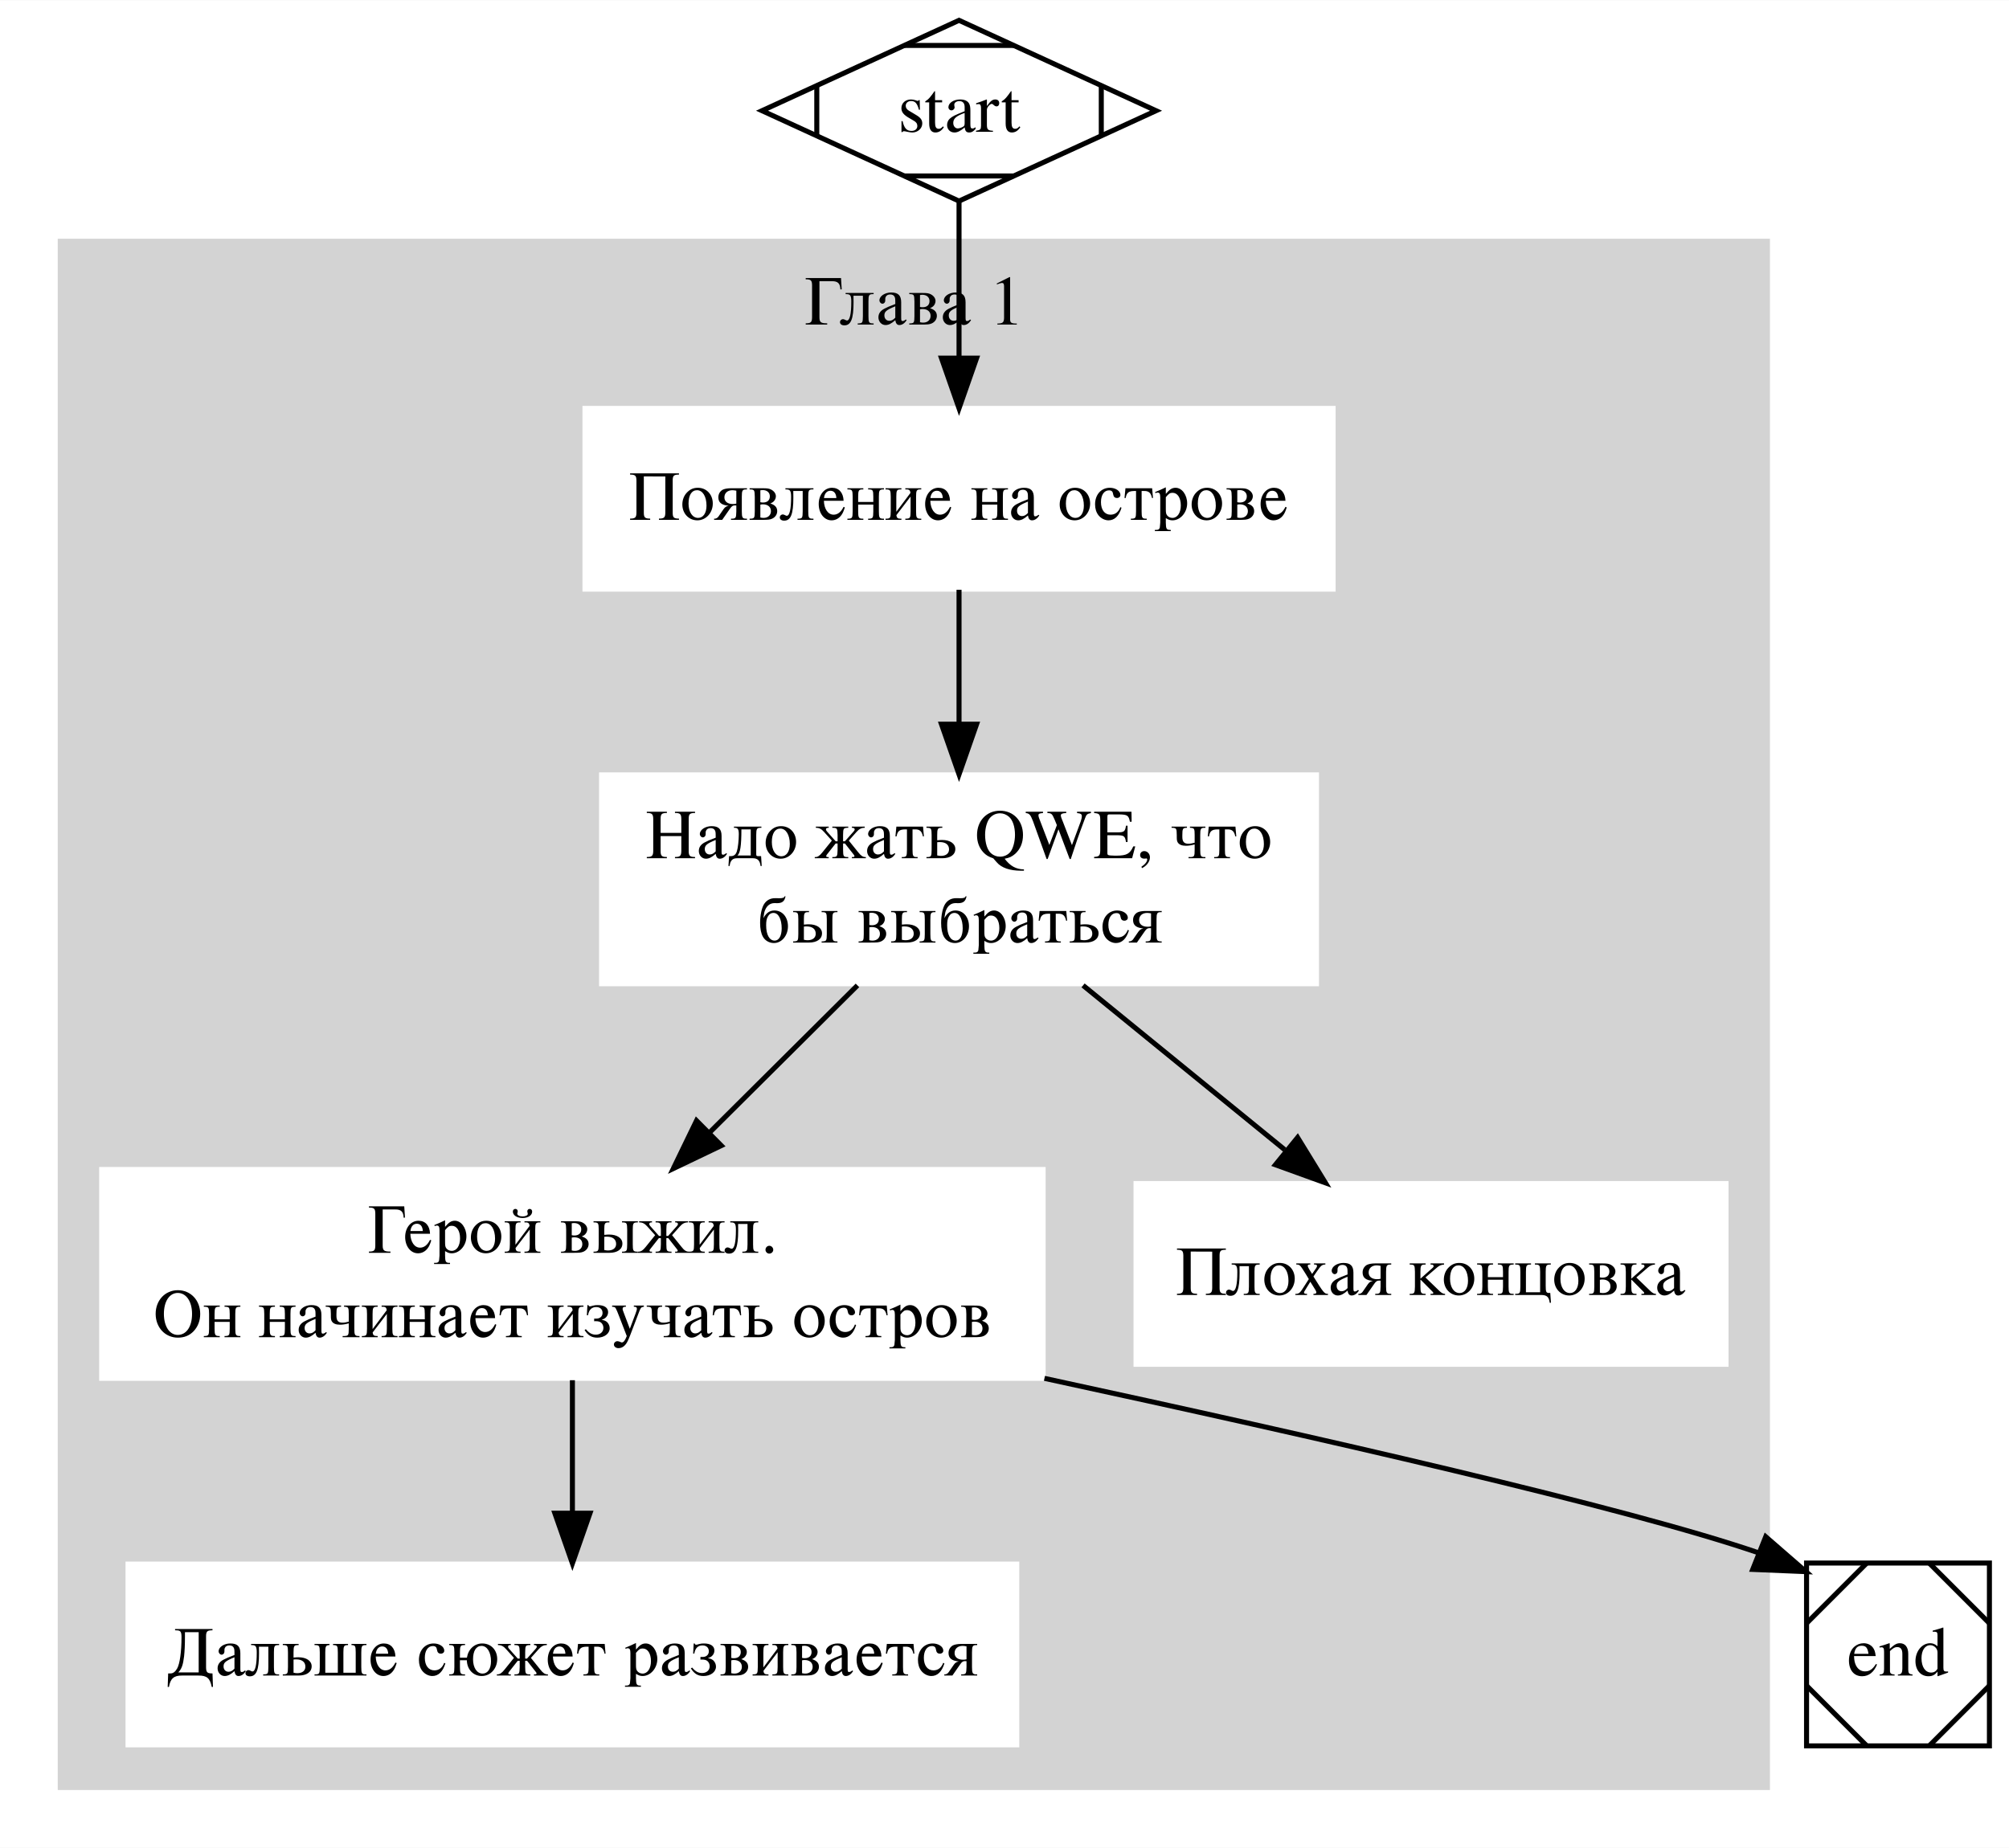
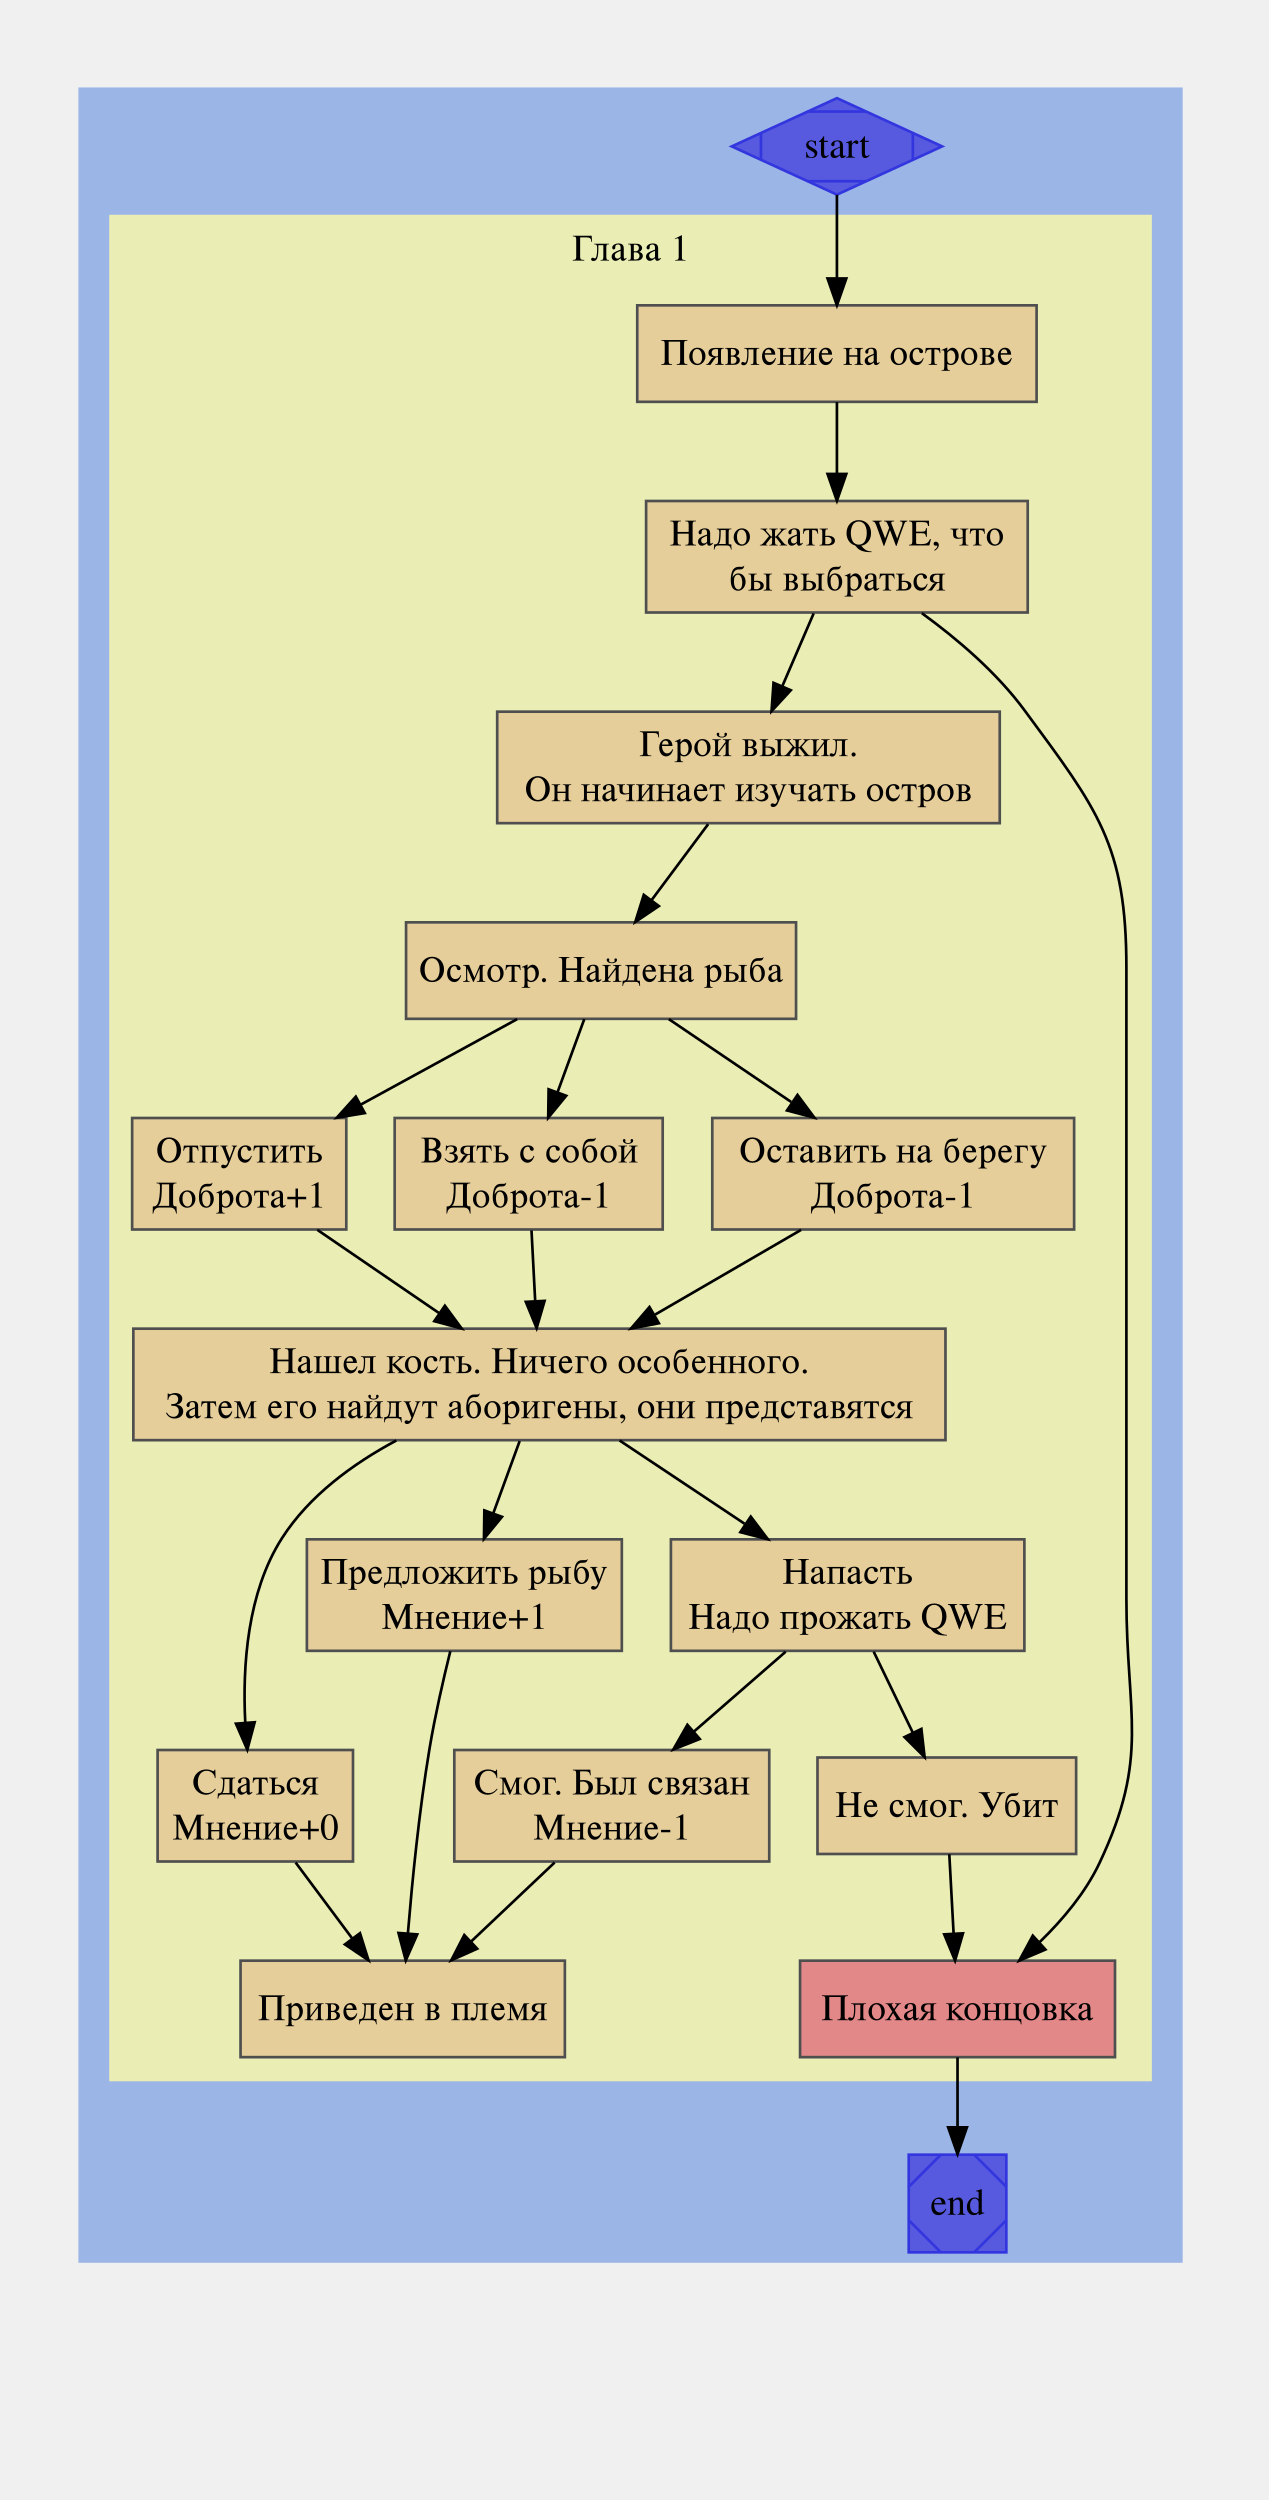
- <svg xmlns="http://www.w3.org/2000/svg" width="400pt" height="368pt" viewBox="0.00 0.00 400.11 368.00">
-   <g id="graph0" class="graph" transform="translate(4,364) scale(1)" data-name="G">
-     <polygon fill="white" stroke="transparent" points="-4,4 -4,-364 396.11,-364 396.11,4 -4,4" style="" />
+ <svg xmlns="http://www.w3.org/2000/svg" width="412pt" height="812pt" viewBox="0.00 0.00 412.00 811.61">
+   <g id="graph0" class="graph" transform="translate(28.94711,731.2684) scale(0.8705506)" data-name="G">
+     <polygon fill="#9ab5e6" stroke="transparent" points="-4,4 -4,-807.61 408,-807.61 408,4 -4,4" style="" />
    <g id="clust1" class="cluster" data-name="cluster_0">
-       <polygon fill="lightgrey" stroke="lightgrey" points="8,-8 8,-316 348,-316 348,-8 8,-8" style="" />
-       <text text-anchor="middle" x="178" y="-299.4" font-family="Times,serif" font-size="14.00" style="">Глава 1</text>
+       <polygon fill="#eaeeb5" stroke="#eaeeb5" points="8,-64.21 8,-759.61 396,-759.61 396,-64.21 8,-64.21" style="" />
+       <text text-anchor="middle" x="202" y="-743.01" font-family="Times,serif" font-size="14.00" style="">Глава 1</text>
    </g>
    <g id="node1" class="node" pointer-events="visible" data-name="a1">
-       <polygon fill="white" stroke="white" points="112.5,-246.7 112.5,-282.7 261.5,-282.7 261.5,-246.7 112.5,-246.7" style="" />
-       <text text-anchor="middle" x="187" y="-260.5" font-family="Times,serif" font-size="14.00" style="">Появление на острове</text>
+       <polygon fill="#e6ce9a" stroke="#4f4f4f" points="204.5,-690.31 204.5,-726.31 353.5,-726.31 353.5,-690.31 204.5,-690.31" style="" />
+       <text text-anchor="middle" x="279" y="-704.11" font-family="Times,serif" font-size="14.00" style="">Появление на острове</text>
    </g>
    <g id="node2" class="node" pointer-events="visible" data-name="a2">
-       <polygon fill="white" stroke="white" points="115.81,-168.1 115.81,-209.7 258.19,-209.7 258.19,-168.1 115.81,-168.1" style="" />
-       <text text-anchor="middle" x="187" y="-193.1" font-family="Times,serif" font-size="14.00" style="">Надо жать QWE, что </text>
-       <text text-anchor="middle" x="187" y="-176.3" font-family="Times,serif" font-size="14.00" style="">бы выбраться</text>
+       <polygon fill="#e6ce9a" stroke="#4f4f4f" points="207.81,-611.71 207.81,-653.31 350.19,-653.31 350.19,-611.71 207.81,-611.71" style="" />
+       <text text-anchor="middle" x="279" y="-636.71" font-family="Times,serif" font-size="14.00" style="">Надо жать QWE, что </text>
+       <text text-anchor="middle" x="279" y="-619.91" font-family="Times,serif" font-size="14.00" style="">бы выбраться</text>
    </g>
    <g id="edge1" class="edge" data-name="a1-&gt;a2">
-       <path fill="none" stroke="black" d="M187,-246.58C187,-238.69 187,-229.08 187,-220.03" style="" />
-       <polygon fill="black" stroke="black" points="190.5,-219.8 187,-209.8 183.5,-219.8 190.5,-219.8" style="" />
+       <path fill="none" stroke="black" d="M279,-690.2C279,-682.3 279,-672.69 279,-663.64" style="" />
+       <polygon fill="black" stroke="black" points="282.5,-663.41 279,-653.41 275.5,-663.41 282.5,-663.41" style="" />
    </g>
    <g id="node3" class="node" pointer-events="visible" data-name="a3">
-       <polygon fill="white" stroke="white" points="16.25,-89.5 16.25,-131.1 203.75,-131.1 203.75,-89.5 16.25,-89.5" style="" />
-       <text text-anchor="middle" x="110" y="-114.5" font-family="Times,serif" font-size="14.00" style="">Герой выжил. </text>
-       <text text-anchor="middle" x="110" y="-97.7" font-family="Times,serif" font-size="14.00" style="">Он начинает изучать остров</text>
+       <polygon fill="#e6ce9a" stroke="#4f4f4f" points="152.25,-533.11 152.25,-574.71 339.75,-574.71 339.75,-533.11 152.25,-533.11" style="" />
+       <text text-anchor="middle" x="246" y="-558.11" font-family="Times,serif" font-size="14.00" style="">Герой выжил. </text>
+       <text text-anchor="middle" x="246" y="-541.31" font-family="Times,serif" font-size="14.00" style="">Он начинает изучать остров</text>
    </g>
    <g id="edge2" class="edge" data-name="a2-&gt;a3">
-       <path fill="none" stroke="black" d="M166.77,-167.77C157.75,-158.8 146.99,-148.1 137.28,-138.43" style="" />
-       <polygon fill="black" stroke="black" points="139.65,-135.86 130.1,-131.29 134.72,-140.83 139.65,-135.86" style="" />
+       <path fill="none" stroke="black" d="M270.33,-611.39C266.77,-603.12 262.57,-593.38 258.68,-584.34" style="" />
+       <polygon fill="black" stroke="black" points="261.78,-582.7 254.61,-574.91 255.35,-585.47 261.78,-582.7" style="" />
    </g>
-     <g id="node5" class="node" pointer-events="visible" data-name="go">
-       <polygon fill="white" stroke="white" points="222.25,-92.3 222.25,-128.3 339.75,-128.3 339.75,-92.3 222.25,-92.3" style="" />
-       <text text-anchor="middle" x="281" y="-106.1" font-family="Times,serif" font-size="14.00" style="">Плохая концовка</text>
+     <g id="node15" class="node" pointer-events="visible" data-name="go">
+       <polygon fill="#e38888" stroke="#4f4f4f" points="265.25,-72.71 265.25,-108.71 382.75,-108.71 382.75,-72.71 265.25,-72.71" style="" />
+       <text text-anchor="middle" x="324" y="-86.51" font-family="Times,serif" font-size="14.00" style="">Плохая концовка</text>
    </g>
-     <g id="edge4" class="edge" data-name="a2-&gt;go">
-       <path fill="none" stroke="black" d="M211.7,-167.77C224.01,-157.74 238.99,-145.54 251.86,-135.04" style="" />
-       <polygon fill="black" stroke="black" points="254.43,-137.47 259.97,-128.44 250.01,-132.04 254.43,-137.47" style="" />
+     <g id="edge18" class="edge" data-name="a2-&gt;go">
+       <path fill="none" stroke="black" d="M310.69,-611.46C323.95,-601.81 338.64,-589.28 349,-575.21 376.24,-538.24 387,-525.04 387,-479.11 387,-479.11 387,-479.11 387,-244.11 387,-199.93 395.85,-185.17 377,-145.21 371.78,-134.15 363.29,-124.02 354.63,-115.63" style="" />
+       <polygon fill="black" stroke="black" points="356.79,-112.87 347.04,-108.72 352.08,-118.04 356.79,-112.87" style="" />
    </g>
    <g id="node4" class="node" pointer-events="visible" data-name="a4">
-       <polygon fill="white" stroke="white" points="21.5,-16.5 21.5,-52.5 198.5,-52.5 198.5,-16.5 21.5,-16.5" style="" />
-       <text text-anchor="middle" x="110" y="-30.3" font-family="Times,serif" font-size="14.00" style="">Дальше сюжет развивается</text>
+       <polygon fill="#e6ce9a" stroke="#4f4f4f" points="118.25,-460.11 118.25,-496.11 263.75,-496.11 263.75,-460.11 118.25,-460.11" style="" />
+       <text text-anchor="middle" x="191" y="-473.91" font-family="Times,serif" font-size="14.00" style="">Осмотр. Найдена рыба</text>
    </g>
    <g id="edge3" class="edge" data-name="a3-&gt;a4">
-       <path fill="none" stroke="black" d="M110,-89.13C110,-81 110,-71.5 110,-62.76" style="" />
-       <polygon fill="black" stroke="black" points="113.5,-62.64 110,-52.64 106.5,-62.64 113.5,-62.64" style="" />
+       <path fill="none" stroke="black" d="M230.97,-532.75C224.44,-523.99 216.73,-513.64 209.83,-504.38" style="" />
+       <polygon fill="black" stroke="black" points="212.56,-502.18 203.77,-496.25 206.94,-506.36 212.56,-502.18" style="" />
    </g>
-     <g id="node7" class="node" pointer-events="visible" data-name="end">
-       <polygon fill="none" stroke="black" points="392.21,-52.71 355.79,-52.71 355.79,-16.29 392.21,-16.29 392.21,-52.71" style="" />
-       <polyline fill="none" stroke="black" points="367.79,-52.71 355.79,-40.71 " style="" />
-       <polyline fill="none" stroke="black" points="355.79,-28.29 367.79,-16.29 " style="" />
-       <polyline fill="none" stroke="black" points="380.21,-16.29 392.21,-28.29 " style="" />
-       <polyline fill="none" stroke="black" points="392.21,-40.71 380.21,-52.71 " style="" />
-       <text text-anchor="middle" x="374" y="-30.3" font-family="Times,serif" font-size="14.00" style="">end</text>
+     <g id="node5" class="node" pointer-events="visible" data-name="a5">
+       <polygon fill="#e6ce9a" stroke="#4f4f4f" points="16.05,-381.51 16.05,-423.11 95.95,-423.11 95.95,-381.51 16.05,-381.51" style="" />
+       <text text-anchor="middle" x="56" y="-406.51" font-family="Times,serif" font-size="14.00" style="">Отпустить</text>
+       <text text-anchor="middle" x="56" y="-389.71" font-family="Times,serif" font-size="14.00" style="">Доброта+1</text>
    </g>
-     <g id="edge6" class="edge" data-name="a3-&gt;end">
-       <path fill="none" stroke="black" d="M204.01,-89.5C258.04,-77.81 319.83,-63.82 346.34,-54.71" style="" />
-       <polygon fill="black" stroke="black" points="347.66,-57.95 355.66,-51 345.07,-51.44 347.66,-57.95" style="" />
+     <g id="edge4" class="edge" data-name="a4-&gt;a5">
+       <path fill="none" stroke="black" d="M159.69,-460C142.34,-450.51 120.46,-438.55 101.28,-428.07" style="" />
+       <polygon fill="black" stroke="black" points="102.85,-424.94 92.4,-423.21 99.5,-431.08 102.85,-424.94" style="" />
    </g>
-     <g id="node6" class="node" pointer-events="visible" data-name="start">
-       <polygon fill="none" stroke="black" points="187,-360 147.76,-342 187,-324 226.24,-342 187,-360" style="" />
-       <polyline fill="none" stroke="black" points="158.67,-347 158.67,-337 " style="" />
-       <polyline fill="none" stroke="black" points="176.09,-329 197.91,-329 " style="" />
-       <polyline fill="none" stroke="black" points="215.33,-337 215.33,-347 " style="" />
-       <polyline fill="none" stroke="black" points="197.91,-355 176.09,-355 " style="" />
-       <text text-anchor="middle" x="187" y="-337.8" font-family="Times,serif" font-size="14.00" style="">start</text>
+     <g id="node6" class="node" pointer-events="visible" data-name="a6">
+       <polygon fill="#e6ce9a" stroke="#4f4f4f" points="114,-381.51 114,-423.11 214,-423.11 214,-381.51 114,-381.51" style="" />
+       <text text-anchor="middle" x="164" y="-406.51" font-family="Times,serif" font-size="14.00" style="">Взять с собой</text>
+       <text text-anchor="middle" x="164" y="-389.71" font-family="Times,serif" font-size="14.00" style="">Доброта-1</text>
    </g>
-     <g id="edge5" class="edge" data-name="start-&gt;a1">
-       <path fill="none" stroke="black" d="M187,-323.91C187,-314.77 187,-303.29 187,-292.94" style="" />
-       <polygon fill="black" stroke="black" points="190.5,-292.72 187,-282.72 183.5,-292.72 190.5,-292.72" style="" />
+     <g id="edge5" class="edge" data-name="a4-&gt;a6">
+       <path fill="none" stroke="black" d="M184.74,-460C181.79,-451.93 178.18,-442.07 174.81,-432.85" style="" />
+       <polygon fill="black" stroke="black" points="178,-431.4 171.28,-423.21 171.43,-433.81 178,-431.4" style="" />
+     </g>
+     <g id="node7" class="node" pointer-events="visible" data-name="a7">
+       <polygon fill="#e6ce9a" stroke="#4f4f4f" points="232.5,-381.51 232.5,-423.11 367.5,-423.11 367.5,-381.51 232.5,-381.51" style="" />
+       <text text-anchor="middle" x="300" y="-406.51" font-family="Times,serif" font-size="14.00" style="">Оставить на берегу</text>
+       <text text-anchor="middle" x="300" y="-389.71" font-family="Times,serif" font-size="14.00" style="">Доброта-1</text>
+     </g>
+     <g id="edge6" class="edge" data-name="a4-&gt;a7">
+       <path fill="none" stroke="black" d="M216.28,-460C229.84,-450.81 246.84,-439.31 261.96,-429.07" style="" />
+       <polygon fill="black" stroke="black" points="264.29,-431.72 270.61,-423.21 260.37,-425.92 264.29,-431.72" style="" />
+     </g>
+     <g id="node8" class="node" pointer-events="visible" data-name="a8">
+       <polygon fill="#e6ce9a" stroke="#4f4f4f" points="16.5,-302.91 16.5,-344.51 319.5,-344.51 319.5,-302.91 16.5,-302.91" style="" />
+       <text text-anchor="middle" x="168" y="-327.91" font-family="Times,serif" font-size="14.00" style="">Нашел кость. Ничего особенного. </text>
+       <text text-anchor="middle" x="168" y="-311.11" font-family="Times,serif" font-size="14.00" style="">Затем его найдут аборигены, они представятся</text>
+     </g>
+     <g id="edge7" class="edge" data-name="a5-&gt;a8">
+       <path fill="none" stroke="black" d="M85.13,-381.39C99,-371.9 115.76,-360.44 130.56,-350.32" style="" />
+       <polygon fill="black" stroke="black" points="132.73,-353.07 139.01,-344.54 128.78,-347.3 132.73,-353.07" style="" />
+     </g>
+     <g id="edge8" class="edge" data-name="a6-&gt;a8">
+       <path fill="none" stroke="black" d="M165.05,-381.19C165.47,-373.1 165.97,-363.59 166.43,-354.72" style="" />
+       <polygon fill="black" stroke="black" points="169.93,-354.87 166.96,-344.71 162.94,-354.51 169.93,-354.87" style="" />
+     </g>
+     <g id="edge9" class="edge" data-name="a7-&gt;a8">
+       <path fill="none" stroke="black" d="M265.66,-381.39C249.01,-371.72 228.83,-360.02 211.15,-349.75" style="" />
+       <polygon fill="black" stroke="black" points="212.57,-346.53 202.16,-344.54 209.06,-352.59 212.57,-346.53" style="" />
+     </g>
+     <g id="node9" class="node" pointer-events="visible" data-name="a81">
+       <polygon fill="#e6ce9a" stroke="#4f4f4f" points="25.55,-145.71 25.55,-187.31 98.45,-187.31 98.45,-145.71 25.55,-145.71" style="" />
+       <text text-anchor="middle" x="62" y="-170.71" font-family="Times,serif" font-size="14.00" style="">Сдаться</text>
+       <text text-anchor="middle" x="62" y="-153.91" font-family="Times,serif" font-size="14.00" style="">Мнение+0</text>
+     </g>
+     <g id="edge10" class="edge" data-name="a8-&gt;a81">
+       <path fill="none" stroke="black" d="M114.62,-302.79C98.36,-294.09 82.12,-282.19 72,-266.41 58.98,-246.13 57.19,-218.54 58.25,-197.66" style="" />
+       <polygon fill="black" stroke="black" points="61.76,-197.66 59.02,-187.42 54.78,-197.13 61.76,-197.66" style="" />
+     </g>
+     <g id="node10" class="node" pointer-events="visible" data-name="a82">
+       <polygon fill="#e6ce9a" stroke="#4f4f4f" points="81.25,-224.31 81.25,-265.91 198.75,-265.91 198.75,-224.31 81.25,-224.31" style="" />
+       <text text-anchor="middle" x="140" y="-249.31" font-family="Times,serif" font-size="14.00" style="">Предложить рыбу</text>
+       <text text-anchor="middle" x="140" y="-232.51" font-family="Times,serif" font-size="14.00" style="">Мнение+1</text>
+     </g>
+     <g id="edge11" class="edge" data-name="a8-&gt;a82">
+       <path fill="none" stroke="black" d="M160.64,-302.59C157.62,-294.32 154.06,-284.58 150.76,-275.54" style="" />
+       <polygon fill="black" stroke="black" points="154.03,-274.3 147.31,-266.11 147.45,-276.7 154.03,-274.3" style="" />
+     </g>
+     <g id="node11" class="node" pointer-events="visible" data-name="a83">
+       <polygon fill="#e6ce9a" stroke="#4f4f4f" points="217.06,-224.31 217.06,-265.91 348.94,-265.91 348.94,-224.31 217.06,-224.31" style="" />
+       <text text-anchor="middle" x="283" y="-249.31" font-family="Times,serif" font-size="14.00" style="">Напасть</text>
+       <text text-anchor="middle" x="283" y="-232.51" font-family="Times,serif" font-size="14.00" style="">Надо прожать QWE</text>
+     </g>
+     <g id="edge12" class="edge" data-name="a8-&gt;a83">
+       <path fill="none" stroke="black" d="M197.91,-302.79C212.16,-293.3 229.36,-281.84 244.56,-271.72" style="" />
+       <polygon fill="black" stroke="black" points="246.85,-274.4 253.24,-265.94 242.97,-268.57 246.85,-274.4" style="" />
+     </g>
+     <g id="node14" class="node" pointer-events="visible" data-name="a9">
+       <polygon fill="#e6ce9a" stroke="#4f4f4f" points="56.5,-72.71 56.5,-108.71 177.5,-108.71 177.5,-72.71 56.5,-72.71" style="" />
+       <text text-anchor="middle" x="117" y="-86.51" font-family="Times,serif" font-size="14.00" style="">Приведен в племя</text>
+     </g>
+     <g id="edge15" class="edge" data-name="a81-&gt;a9">
+       <path fill="none" stroke="black" d="M77.03,-145.35C83.56,-136.59 91.27,-126.24 98.17,-116.98" style="" />
+       <polygon fill="black" stroke="black" points="101.06,-118.96 104.23,-108.85 95.44,-114.78 101.06,-118.96" style="" />
+     </g>
+     <g id="edge16" class="edge" data-name="a82-&gt;a9">
+       <path fill="none" stroke="black" d="M134.76,-224.17C132.11,-213.46 129.03,-199.98 127,-187.81 123.15,-164.75 120.53,-138.3 118.94,-119" style="" />
+       <polygon fill="black" stroke="black" points="122.41,-118.51 118.14,-108.81 115.43,-119.05 122.41,-118.51" style="" />
+     </g>
+     <g id="node12" class="node" pointer-events="visible" data-name="a831">
+       <polygon fill="#e6ce9a" stroke="#4f4f4f" points="136.25,-145.71 136.25,-187.31 253.75,-187.31 253.75,-145.71 136.25,-145.71" style="" />
+       <text text-anchor="middle" x="195" y="-170.71" font-family="Times,serif" font-size="14.00" style="">Смог. Был связан</text>
+       <text text-anchor="middle" x="195" y="-153.91" font-family="Times,serif" font-size="14.00" style="">Мнение-1</text>
+     </g>
+     <g id="edge13" class="edge" data-name="a83-&gt;a831">
+       <path fill="none" stroke="black" d="M259.88,-223.99C249.37,-214.84 236.79,-203.89 225.52,-194.08" style="" />
+       <polygon fill="black" stroke="black" points="227.81,-191.43 217.97,-187.51 223.21,-196.71 227.81,-191.43" style="" />
+     </g>
+     <g id="node13" class="node" pointer-events="visible" data-name="a832">
+       <polygon fill="#e6ce9a" stroke="#4f4f4f" points="271.75,-148.51 271.75,-184.51 368.25,-184.51 368.25,-148.51 271.75,-148.51" style="" />
+       <text text-anchor="middle" x="320" y="-162.31" font-family="Times,serif" font-size="14.00" style="">Не смог. Убит</text>
+     </g>
+     <g id="edge14" class="edge" data-name="a83-&gt;a832">
+       <path fill="none" stroke="black" d="M292.72,-223.99C297.2,-214.72 302.57,-203.6 307.36,-193.68" style="" />
+       <polygon fill="black" stroke="black" points="310.52,-195.18 311.72,-184.65 304.22,-192.13 310.52,-195.18" style="" />
+     </g>
+     <g id="edge17" class="edge" data-name="a831-&gt;a9">
+       <path fill="none" stroke="black" d="M173.69,-145.35C164.05,-136.23 152.59,-125.39 142.51,-115.85" style="" />
+       <polygon fill="black" stroke="black" points="144.78,-113.18 135.12,-108.85 139.97,-118.27 144.78,-113.18" style="" />
+     </g>
+     <g id="edge19" class="edge" data-name="a832-&gt;go">
+       <path fill="none" stroke="black" d="M320.93,-148.4C321.4,-139.64 321.99,-128.78 322.53,-118.91" style="" />
+       <polygon fill="black" stroke="black" points="326.03,-118.91 323.08,-108.74 319.04,-118.53 326.03,-118.91" style="" />
+     </g>
+     <g id="node17" class="node" pointer-events="visible" data-name="end">
+       <polygon fill="#5759de" stroke="#3336de" points="342.21,-36.32 305.79,-36.32 305.79,0.11 342.21,0.11 342.21,-36.32" style="" />
+       <polyline fill="none" stroke="#3336de" points="317.79,-36.32 305.79,-24.32 " style="" />
+       <polyline fill="none" stroke="#3336de" points="305.79,-11.89 317.79,0.11 " style="" />
+       <polyline fill="none" stroke="#3336de" points="330.21,0.11 342.21,-11.89 " style="" />
+       <polyline fill="none" stroke="#3336de" points="342.21,-24.32 330.21,-36.32 " style="" />
+       <text text-anchor="middle" x="324" y="-13.91" font-family="Times,serif" font-size="14.00" style="">end</text>
+     </g>
+     <g id="edge21" class="edge" data-name="go-&gt;end">
+       <path fill="none" stroke="black" d="M324,-72.62C324,-64.85 324,-55.45 324,-46.71" style="" />
+       <polygon fill="black" stroke="black" points="327.5,-46.53 324,-36.53 320.5,-46.53 327.5,-46.53" style="" />
+     </g>
+     <g id="node16" class="node" pointer-events="visible" data-name="start">
+       <polygon fill="#5759de" stroke="#3336de" points="279,-803.61 239.76,-785.61 279,-767.61 318.24,-785.61 279,-803.61" style="" />
+       <polyline fill="none" stroke="#3336de" points="250.67,-790.62 250.67,-780.61 " style="" />
+       <polyline fill="none" stroke="#3336de" points="268.09,-772.62 289.91,-772.62 " style="" />
+       <polyline fill="none" stroke="#3336de" points="307.33,-780.61 307.33,-790.62 " style="" />
+       <polyline fill="none" stroke="#3336de" points="289.91,-798.61 268.09,-798.61 " style="" />
+       <text text-anchor="middle" x="279" y="-781.41" font-family="Times,serif" font-size="14.00" style="">start</text>
+     </g>
+     <g id="edge20" class="edge" data-name="start-&gt;a1">
+       <path fill="none" stroke="black" d="M279,-767.53C279,-758.38 279,-746.9 279,-736.56" style="" />
+       <polygon fill="black" stroke="black" points="282.5,-736.33 279,-726.33 275.5,-736.33 282.5,-736.33" style="" />
    </g>
  </g>
</svg>
